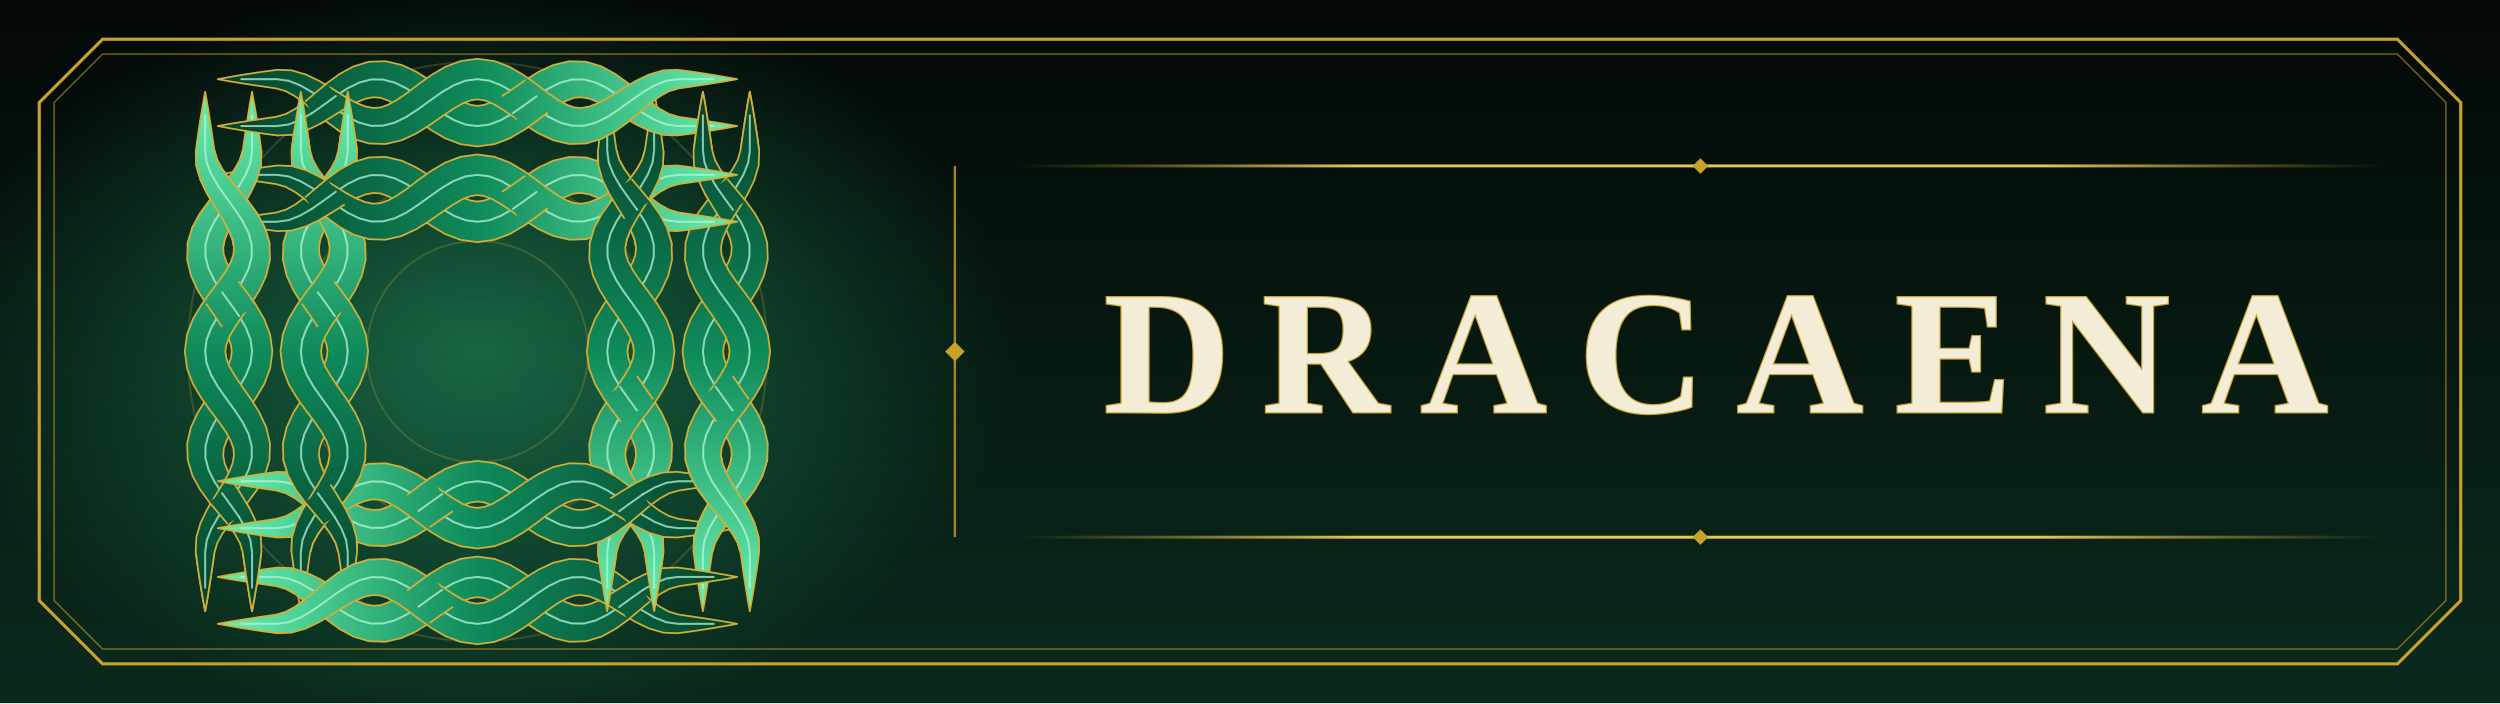
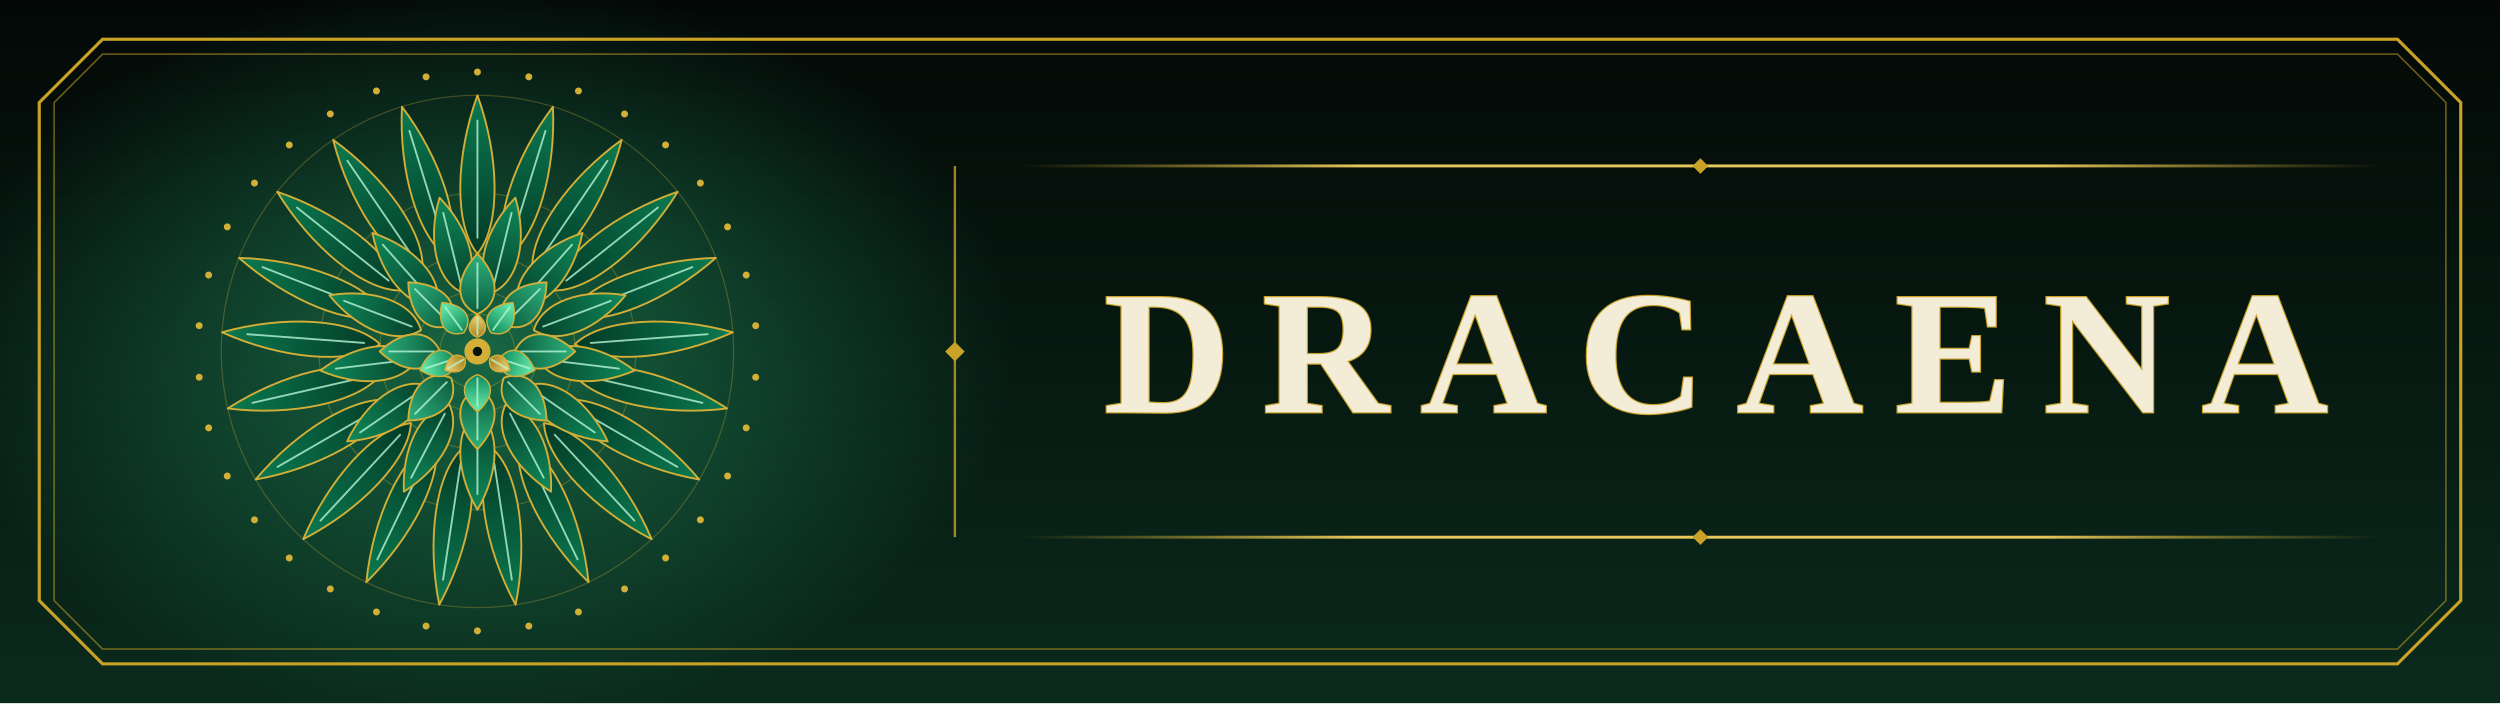
<svg xmlns="http://www.w3.org/2000/svg" viewBox="0 0 1280 360" width="1280" height="360" role="img" aria-labelledby="t d">
  <defs>
-     <linearGradient id="lf" gradientUnits="userSpaceOnUse" x1="-193.8" y1="0" x2="193.8" y2="0">
+     <linearGradient id="g0" x1="0" y1="1" x2="0" y2="0">
+       <stop offset="0" stop-color="#033a27" />
+       <stop offset="1" stop-color="#0b7a50" />
+     </linearGradient>
+     <g id="k0">
+       <path d="M0 -67.2C-16.4 -86.8 -15.0 -134.7 0 -176.0C15.0 -134.7 16.4 -86.8 0 -67.2Z" fill="url(#g0)" stroke="#d4af37" stroke-width="1.3" stroke-linejoin="round" />
+       <path d="M0 -78.1L0 -158.6" stroke="#b6f5d4" stroke-width="1.3" stroke-linecap="round" fill="none" opacity=".8" />
+     </g>
+     <linearGradient id="g1" x1="0" y1="1" x2="0" y2="0">
      <stop offset="0" stop-color="#05402b" />
-       <stop offset=".5" stop-color="#0f8a5a" />
+       <stop offset="1" stop-color="#0f8a5a" />
+     </linearGradient>
+     <g id="k1">
+       <path d="M0 -41.5C-16.4 -53.6 -15.0 -83.2 0 -108.8C15.0 -83.2 16.4 -53.6 0 -41.5Z" fill="url(#g1)" stroke="#d4af37" stroke-width="1.3" stroke-linejoin="round" />
+       <path d="M0 -48.3L0 -98.0" stroke="#b6f5d4" stroke-width="1.3" stroke-linecap="round" fill="none" opacity=".8" />
+     </g>
+     <linearGradient id="g2" x1="0" y1="1" x2="0" y2="0">
+       <stop offset="0" stop-color="#0a5c3d" />
+       <stop offset="1" stop-color="#2fb27d" />
+     </linearGradient>
+     <g id="k2">
+       <path d="M0 -25.7C-16.5 -33.2 -15.0 -51.4 0 -67.2C15.0 -51.4 16.5 -33.2 0 -25.7Z" fill="url(#g2)" stroke="#d4af37" stroke-width="1.3" stroke-linejoin="round" />
+       <path d="M0 -29.8L0 -60.6" stroke="#b6f5d4" stroke-width="1.3" stroke-linecap="round" fill="none" opacity=".8" />
+     </g>
+     <linearGradient id="g3" x1="0" y1="1" x2="0" y2="0">
+       <stop offset="0" stop-color="#0f8a5a" />
      <stop offset="1" stop-color="#6bf0b0" />
    </linearGradient>
-     <g id="br">
-       <path d="M-193.8 17.5 L-185.0 19.1 L-176.2 20.6 L-167.3 22.0 L-158.5 23.3 L-149.2 24.5 L-138.8 24.1 L-128.1 21.0 L-117.9 16.1 L-108.2 10.3 L-99.1 4.6 L-90.8 -0.0 L-83.6 -2.9 L-77.6 -4.0 L-72.3 -3.6 L-66.7 -1.6 L-60.1 2.0 L-52.4 7.3 L-43.9 13.8 L-34.5 20.5 L-24.2 26.6 L-12.6 31.0 L0.0 32.7 L12.6 31.0 L24.2 26.6 L34.5 20.5 L43.9 13.8 L52.4 7.3 L60.1 2.0 L66.7 -1.6 L72.3 -3.6 L77.6 -4.0 L83.6 -2.9 L90.8 -0.0 L99.1 4.6 L108.2 10.3 L117.9 16.1 L128.1 21.0 L138.8 24.1 L149.2 24.5 L158.5 23.3 L167.3 22.0 L176.2 20.6 L185.0 19.1 L193.8 17.5 L193.8 17.5 L185.0 15.9 L176.2 14.5 L167.3 13.1 L158.5 11.8 L150.2 10.6 L143.0 8.5 L136.1 4.7 L128.7 -0.7 L120.8 -7.4 L112.3 -14.5 L103.0 -21.3 L92.6 -27.0 L81.0 -30.5 L68.6 -30.9 L56.6 -28.1 L45.6 -23.0 L35.7 -16.8 L26.6 -10.4 L18.3 -4.8 L11.1 -0.6 L5.0 1.7 L0.0 2.4 L-5.0 1.7 L-11.1 -0.6 L-18.3 -4.8 L-26.6 -10.4 L-35.7 -16.8 L-45.6 -23.0 L-56.6 -28.1 L-68.6 -30.9 L-81.0 -30.5 L-92.6 -27.0 L-103.0 -21.3 L-112.3 -14.5 L-120.8 -7.4 L-128.7 -0.7 L-136.1 4.7 L-143.0 8.5 L-150.2 10.6 L-158.5 11.8 L-167.3 13.1 L-176.2 14.5 L-185.0 15.9 L-193.8 17.5 Z" fill="url(#lf)" stroke="#d4af37" stroke-width="1.3" stroke-linejoin="round" />
-       <path d="M-176.2 17.5 L-167.3 17.5 L-158.5 17.5 L-149.7 17.5 L-140.9 16.3 L-132.1 12.8 L-123.3 7.7 L-114.5 1.5 L-105.7 -4.9 L-96.9 -10.7 L-88.1 -15.0 L-79.3 -17.3 L-70.5 -17.2 L-61.7 -14.9 L-52.8 -10.5 L-44.0 -4.7 L-35.2 1.7 L-26.4 7.9 L-17.6 13.0 L-8.8 16.4 L0.0 17.5 L8.8 16.4 L17.6 13.0 L26.4 7.9 L35.2 1.7 L44.0 -4.7 L52.8 -10.5 L61.7 -14.9 L70.5 -17.2 L79.3 -17.3 L88.1 -15.0 L96.9 -10.7 L105.7 -4.9 L114.5 1.5 L123.3 7.7 L132.1 12.8 L140.9 16.3 L149.7 17.5 L158.5 17.5 L167.3 17.5 L176.2 17.5" stroke="#b6f5d4" stroke-width="1.5" stroke-linecap="round" fill="none" opacity=".75" />
-       <path d="M-193.8 -17.5 L-185.0 -15.9 L-176.2 -14.5 L-167.3 -13.1 L-158.5 -11.8 L-150.2 -10.6 L-143.0 -8.5 L-136.1 -4.7 L-128.7 0.7 L-120.8 7.4 L-112.3 14.5 L-103.0 21.3 L-92.6 27.0 L-81.0 30.5 L-68.6 30.9 L-56.6 28.1 L-45.6 23.0 L-35.7 16.8 L-26.6 10.4 L-18.3 4.8 L-11.1 0.6 L-5.0 -1.7 L0.0 -2.4 L5.0 -1.7 L11.1 0.6 L18.3 4.8 L26.6 10.4 L35.7 16.8 L45.6 23.0 L56.6 28.1 L68.6 30.9 L81.0 30.5 L92.6 27.0 L103.0 21.3 L112.3 14.5 L120.8 7.4 L128.7 0.7 L136.1 -4.7 L143.0 -8.5 L150.2 -10.6 L158.5 -11.8 L167.3 -13.1 L176.2 -14.5 L185.0 -15.9 L193.8 -17.5 L193.8 -17.5 L185.0 -19.1 L176.2 -20.6 L167.3 -22.0 L158.5 -23.3 L149.2 -24.5 L138.8 -24.1 L128.1 -21.0 L117.9 -16.1 L108.2 -10.3 L99.1 -4.6 L90.8 0.0 L83.6 2.9 L77.6 4.0 L72.3 3.6 L66.7 1.6 L60.1 -2.0 L52.4 -7.3 L43.9 -13.8 L34.5 -20.5 L24.2 -26.6 L12.6 -31.0 L0.0 -32.7 L-12.6 -31.0 L-24.2 -26.6 L-34.5 -20.5 L-43.9 -13.8 L-52.4 -7.3 L-60.1 -2.0 L-66.7 1.6 L-72.3 3.6 L-77.6 4.0 L-83.6 2.9 L-90.8 0.0 L-99.1 -4.6 L-108.2 -10.3 L-117.9 -16.1 L-128.1 -21.0 L-138.8 -24.1 L-149.2 -24.5 L-158.5 -23.3 L-167.3 -22.0 L-176.2 -20.6 L-185.0 -19.1 L-193.8 -17.5 Z" fill="url(#lf)" stroke="#d4af37" stroke-width="1.3" stroke-linejoin="round" />
-       <path d="M-176.2 -17.5 L-167.3 -17.5 L-158.5 -17.5 L-149.7 -17.5 L-140.9 -16.3 L-132.1 -12.8 L-123.3 -7.7 L-114.5 -1.5 L-105.7 4.9 L-96.9 10.7 L-88.1 15.0 L-79.3 17.3 L-70.5 17.2 L-61.7 14.9 L-52.8 10.5 L-44.0 4.7 L-35.2 -1.7 L-26.4 -7.9 L-17.6 -13.0 L-8.8 -16.4 L0.0 -17.5 L8.8 -16.4 L17.6 -13.0 L26.4 -7.9 L35.2 -1.7 L44.0 4.7 L52.8 10.5 L61.7 14.9 L70.5 17.2 L79.3 17.3 L88.1 15.0 L96.9 10.7 L105.7 4.9 L114.5 -1.5 L123.3 -7.7 L132.1 -12.8 L140.9 -16.3 L149.7 -17.5 L158.5 -17.5 L167.3 -17.5 L176.2 -17.5" stroke="#b6f5d4" stroke-width="1.5" stroke-linecap="round" fill="none" opacity=".75" />
-       <path d="M-117.9 16.1 L-108.2 10.3 L-99.1 4.6 L-112.3 -14.5 L-120.8 -7.4 L-128.7 -0.7 Z" fill="url(#lf)" />
-       <path d="M-117.9 16.1 L-108.2 10.3 L-99.1 4.6" fill="none" stroke="#d4af37" stroke-width="1.3" />
-       <path d="M-128.7 -0.7 L-120.8 -7.4 L-112.3 -14.5" fill="none" stroke="#d4af37" stroke-width="1.3" />
-       <path d="M-123.3 7.7 L-114.5 1.5 L-105.7 -4.9" stroke="#b6f5d4" stroke-width="1.5" stroke-linecap="round" fill="none" opacity=".75" />
-       <path d="M34.5 20.5 L43.9 13.8 L52.4 7.3 L35.7 -16.8 L26.6 -10.4 L18.3 -4.8 Z" fill="url(#lf)" />
-       <path d="M34.5 20.5 L43.9 13.8 L52.4 7.3" fill="none" stroke="#d4af37" stroke-width="1.3" />
-       <path d="M18.3 -4.8 L26.6 -10.4 L35.7 -16.8" fill="none" stroke="#d4af37" stroke-width="1.3" />
-       <path d="M26.4 7.9 L35.2 1.7 L44.0 -4.7" stroke="#b6f5d4" stroke-width="1.5" stroke-linecap="round" fill="none" opacity=".75" />
+     <g id="k3">
+       <path d="M0 -15.9C-12.4 -20.5 -11.3 -31.8 0 -41.5C11.3 -31.8 12.4 -20.5 0 -15.9Z" fill="url(#g3)" stroke="#d4af37" stroke-width="1" stroke-linejoin="round" />
+       <path d="M0 -18.4L0 -37.4" stroke="#b6f5d4" stroke-width="1.3" stroke-linecap="round" fill="none" opacity=".8" />
    </g>
-     <clipPath id="c0">
-       <rect x="106.0" y="34.7" width="71.3" height="71.3" />
-     </clipPath>
-     <clipPath id="c1">
-       <rect x="406.0" y="34.7" width="71.3" height="71.3" />
-     </clipPath>
-     <clipPath id="c2">
-       <rect x="34.7" y="106.0" width="71.3" height="71.3" />
-     </clipPath>
-     <clipPath id="c3">
-       <rect x="334.7" y="106.0" width="71.3" height="71.3" />
-     </clipPath>
-     <clipPath id="c4">
-       <rect x="106.0" y="334.7" width="71.3" height="71.3" />
-     </clipPath>
-     <clipPath id="c5">
-       <rect x="406.0" y="334.7" width="71.3" height="71.3" />
-     </clipPath>
-     <clipPath id="c6">
-       <rect x="34.7" y="406.0" width="71.3" height="71.3" />
-     </clipPath>
-     <clipPath id="c7">
-       <rect x="334.7" y="406.0" width="71.3" height="71.3" />
-     </clipPath>
+     <linearGradient id="g4" x1="0" y1="1" x2="0" y2="0">
+       <stop offset="0" stop-color="#a8801a" />
+       <stop offset="1" stop-color="#f0d77a" />
+     </linearGradient>
+     <g id="k4">
+       <path d="M0 -9.8C-7.7 -12.7 -7.0 -19.6 0 -25.7C7.0 -19.6 7.7 -12.7 0 -9.8Z" fill="url(#g4)" stroke="#d4af37" stroke-width="1" stroke-linejoin="round" />
+       <path d="M0 -11.4L0 -23.1" stroke="#b6f5d4" stroke-width="1.3" stroke-linecap="round" fill="none" opacity=".8" />
+     </g>
    <linearGradient id="bg" x1="0" y1="0" x2="0" y2="1">
      <stop offset="0" stop-color="#030806" />
      <stop offset="1" stop-color="#0a2a1c" />
    </linearGradient>
    <radialGradient id="glow" cx="50%" cy="50%" r="50%">
      <stop offset="0" stop-color="#2fd08a" stop-opacity=".42" />
      <stop offset="1" stop-color="#2fd08a" stop-opacity="0" />
    </radialGradient>
    <linearGradient id="gold" x1="0" y1="0" x2="1" y2="0">
      <stop offset="0" stop-color="#c9a227" stop-opacity="0" />
      <stop offset=".25" stop-color="#e6c75a" />
      <stop offset=".75" stop-color="#e6c75a" />
      <stop offset="1" stop-color="#c9a227" stop-opacity="0" />
    </linearGradient>
  </defs>
  <rect width="1280" height="360" fill="url(#bg)" />
  <ellipse cx="244.5" cy="180.0" rx="274.5" ry="190" fill="url(#glow)" />
-   <g fill="none" stroke="#d4af37" stroke-width="1" opacity=".22">
-     <circle cx="244.5" cy="180.0" r="148.3" />
-     <circle cx="244.5" cy="180.0" r="91.6" />
-     <circle cx="244.5" cy="180.0" r="56.6" />
-   </g>
  <path d="M52.5 20.1H1227.5L1259.9 52.5V307.5L1227.5 339.9H52.5L20.1 307.5V52.5Z" fill="none" stroke="#c9a227" stroke-width="1.6" />
  <path d="M52.5 27.7H1227.5L1252.3 52.5V307.5L1227.5 332.3H52.5L27.7 307.5V52.5Z" fill="none" stroke="#c9a227" stroke-width=".8" opacity=".55" />
-   <g transform="translate(68.8 4.3) scale(0.6862)">
-     <use href="#br" transform="translate(70.3 256.0) rotate(270)" />
-     <use href="#br" transform="translate(141.7 256.0) rotate(270)" />
-     <use href="#br" transform="translate(370.3 256.0) rotate(90)" />
-     <use href="#br" transform="translate(441.7 256.0) rotate(90)" />
-     <use href="#br" transform="translate(256.0 70.3) rotate(0)" />
-     <use href="#br" transform="translate(256.0 141.7) rotate(0)" />
-     <use href="#br" transform="translate(256.0 370.3) rotate(180)" />
-     <use href="#br" transform="translate(256.0 441.7) rotate(180)" />
-     <g clip-path="url(#c0)">
-       <use href="#br" transform="translate(141.7 256.0) rotate(270)" />
-     </g>
-     <g clip-path="url(#c1)">
-       <use href="#br" transform="translate(441.7 256.0) rotate(90)" />
-     </g>
-     <g clip-path="url(#c2)">
-       <use href="#br" transform="translate(70.3 256.0) rotate(270)" />
-     </g>
-     <g clip-path="url(#c3)">
-       <use href="#br" transform="translate(370.3 256.0) rotate(90)" />
-     </g>
-     <g clip-path="url(#c4)">
-       <use href="#br" transform="translate(141.7 256.0) rotate(270)" />
-     </g>
-     <g clip-path="url(#c5)">
-       <use href="#br" transform="translate(441.7 256.0) rotate(90)" />
-     </g>
-     <g clip-path="url(#c6)">
-       <use href="#br" transform="translate(70.3 256.0) rotate(270)" />
-     </g>
-     <g clip-path="url(#c7)">
-       <use href="#br" transform="translate(370.3 256.0) rotate(90)" />
+   <g transform="translate(53.7 -10.8) scale(0.7451)">
+     <g transform="translate(256 256) scale(1.0)">
+       <g fill="none" stroke="#d4af37" stroke-width=".8" opacity=".3">
+         <circle r="176.0" />
+         <circle r="108.8" />
+         <circle r="67.2" />
+         <circle r="41.5" />
+         <circle r="25.7" />
+       </g>
+       <g fill="#d4af37">
+         <circle cx="0.0" cy="-192.0" r="2.4" />
+         <circle cx="35.3" cy="-188.7" r="2.4" />
+         <circle cx="69.4" cy="-179.0" r="2.4" />
+         <circle cx="101.1" cy="-163.2" r="2.4" />
+         <circle cx="129.3" cy="-141.9" r="2.4" />
+         <circle cx="153.2" cy="-115.7" r="2.4" />
+         <circle cx="171.9" cy="-85.6" r="2.4" />
+         <circle cx="184.7" cy="-52.5" r="2.4" />
+         <circle cx="191.2" cy="-17.7" r="2.4" />
+         <circle cx="191.2" cy="17.7" r="2.4" />
+         <circle cx="184.7" cy="52.5" r="2.4" />
+         <circle cx="171.9" cy="85.6" r="2.4" />
+         <circle cx="153.2" cy="115.7" r="2.4" />
+         <circle cx="129.3" cy="141.9" r="2.4" />
+         <circle cx="101.1" cy="163.2" r="2.4" />
+         <circle cx="69.4" cy="179.0" r="2.4" />
+         <circle cx="35.3" cy="188.7" r="2.4" />
+         <circle cx="0.0" cy="192.0" r="2.4" />
+         <circle cx="-35.3" cy="188.7" r="2.4" />
+         <circle cx="-69.4" cy="179.0" r="2.4" />
+         <circle cx="-101.1" cy="163.2" r="2.4" />
+         <circle cx="-129.3" cy="141.9" r="2.4" />
+         <circle cx="-153.2" cy="115.7" r="2.4" />
+         <circle cx="-171.9" cy="85.6" r="2.4" />
+         <circle cx="-184.7" cy="52.5" r="2.4" />
+         <circle cx="-191.2" cy="17.7" r="2.4" />
+         <circle cx="-191.2" cy="-17.7" r="2.4" />
+         <circle cx="-184.7" cy="-52.5" r="2.4" />
+         <circle cx="-171.9" cy="-85.6" r="2.4" />
+         <circle cx="-153.2" cy="-115.7" r="2.4" />
+         <circle cx="-129.3" cy="-141.9" r="2.4" />
+         <circle cx="-101.1" cy="-163.2" r="2.4" />
+         <circle cx="-69.4" cy="-179.0" r="2.4" />
+         <circle cx="-35.3" cy="-188.7" r="2.4" />
+       </g>
+       <use href="#k0" transform="rotate(0.00)" />
+       <use href="#k0" transform="rotate(17.14)" />
+       <use href="#k0" transform="rotate(34.29)" />
+       <use href="#k0" transform="rotate(51.43)" />
+       <use href="#k0" transform="rotate(68.57)" />
+       <use href="#k0" transform="rotate(85.71)" />
+       <use href="#k0" transform="rotate(102.86)" />
+       <use href="#k0" transform="rotate(120.00)" />
+       <use href="#k0" transform="rotate(137.14)" />
+       <use href="#k0" transform="rotate(154.29)" />
+       <use href="#k0" transform="rotate(171.43)" />
+       <use href="#k0" transform="rotate(188.57)" />
+       <use href="#k0" transform="rotate(205.71)" />
+       <use href="#k0" transform="rotate(222.86)" />
+       <use href="#k0" transform="rotate(240.00)" />
+       <use href="#k0" transform="rotate(257.14)" />
+       <use href="#k0" transform="rotate(274.29)" />
+       <use href="#k0" transform="rotate(291.43)" />
+       <use href="#k0" transform="rotate(308.57)" />
+       <use href="#k0" transform="rotate(325.71)" />
+       <use href="#k0" transform="rotate(342.86)" />
+       <use href="#k1" transform="rotate(13.85)" />
+       <use href="#k1" transform="rotate(41.54)" />
+       <use href="#k1" transform="rotate(69.23)" />
+       <use href="#k1" transform="rotate(96.92)" />
+       <use href="#k1" transform="rotate(124.62)" />
+       <use href="#k1" transform="rotate(152.31)" />
+       <use href="#k1" transform="rotate(180.00)" />
+       <use href="#k1" transform="rotate(207.69)" />
+       <use href="#k1" transform="rotate(235.38)" />
+       <use href="#k1" transform="rotate(263.08)" />
+       <use href="#k1" transform="rotate(290.77)" />
+       <use href="#k1" transform="rotate(318.46)" />
+       <use href="#k1" transform="rotate(346.15)" />
+       <use href="#k2" transform="rotate(0.00)" />
+       <use href="#k2" transform="rotate(45.00)" />
+       <use href="#k2" transform="rotate(90.00)" />
+       <use href="#k2" transform="rotate(135.00)" />
+       <use href="#k2" transform="rotate(180.00)" />
+       <use href="#k2" transform="rotate(225.00)" />
+       <use href="#k2" transform="rotate(270.00)" />
+       <use href="#k2" transform="rotate(315.00)" />
+       <use href="#k3" transform="rotate(36.00)" />
+       <use href="#k3" transform="rotate(108.00)" />
+       <use href="#k3" transform="rotate(180.00)" />
+       <use href="#k3" transform="rotate(252.00)" />
+       <use href="#k3" transform="rotate(324.00)" />
+       <use href="#k4" transform="rotate(0.00)" />
+       <use href="#k4" transform="rotate(120.00)" />
+       <use href="#k4" transform="rotate(240.00)" />
+       <circle r="9" fill="#d4af37" />
+       <circle r="3.2" fill="#04120c" />
    </g>
  </g>
  <path d="M488.9 85.0V275.0" stroke="#c9a227" stroke-width="1.2" opacity=".8" />
  <path d="M483.9 180.0L488.9 175.0L493.9 180.0L488.9 185.0Z" fill="#c9a227" />
  <rect x="521.4" y="84.2" width="698.4" height="1.5" fill="url(#gold)" />
  <rect x="521.4" y="274.3" width="698.4" height="1.5" fill="url(#gold)" />
  <path d="M866.6 85.0L870.6 81.0L874.6 85.0L870.6 89.0Z" fill="#c9a227" />
  <path d="M866.6 275.0L870.6 271.0L874.6 275.0L870.6 279.0Z" fill="#c9a227" />
  <text x="878.6" y="211.1" text-anchor="middle" font-family="Georgia, 'Times New Roman', serif" font-size="90" font-weight="700" fill="#f3ecd6" stroke="#c9a227" stroke-width="1.2" paint-order="stroke" letter-spacing="16">DRACAENA</text>
</svg>
